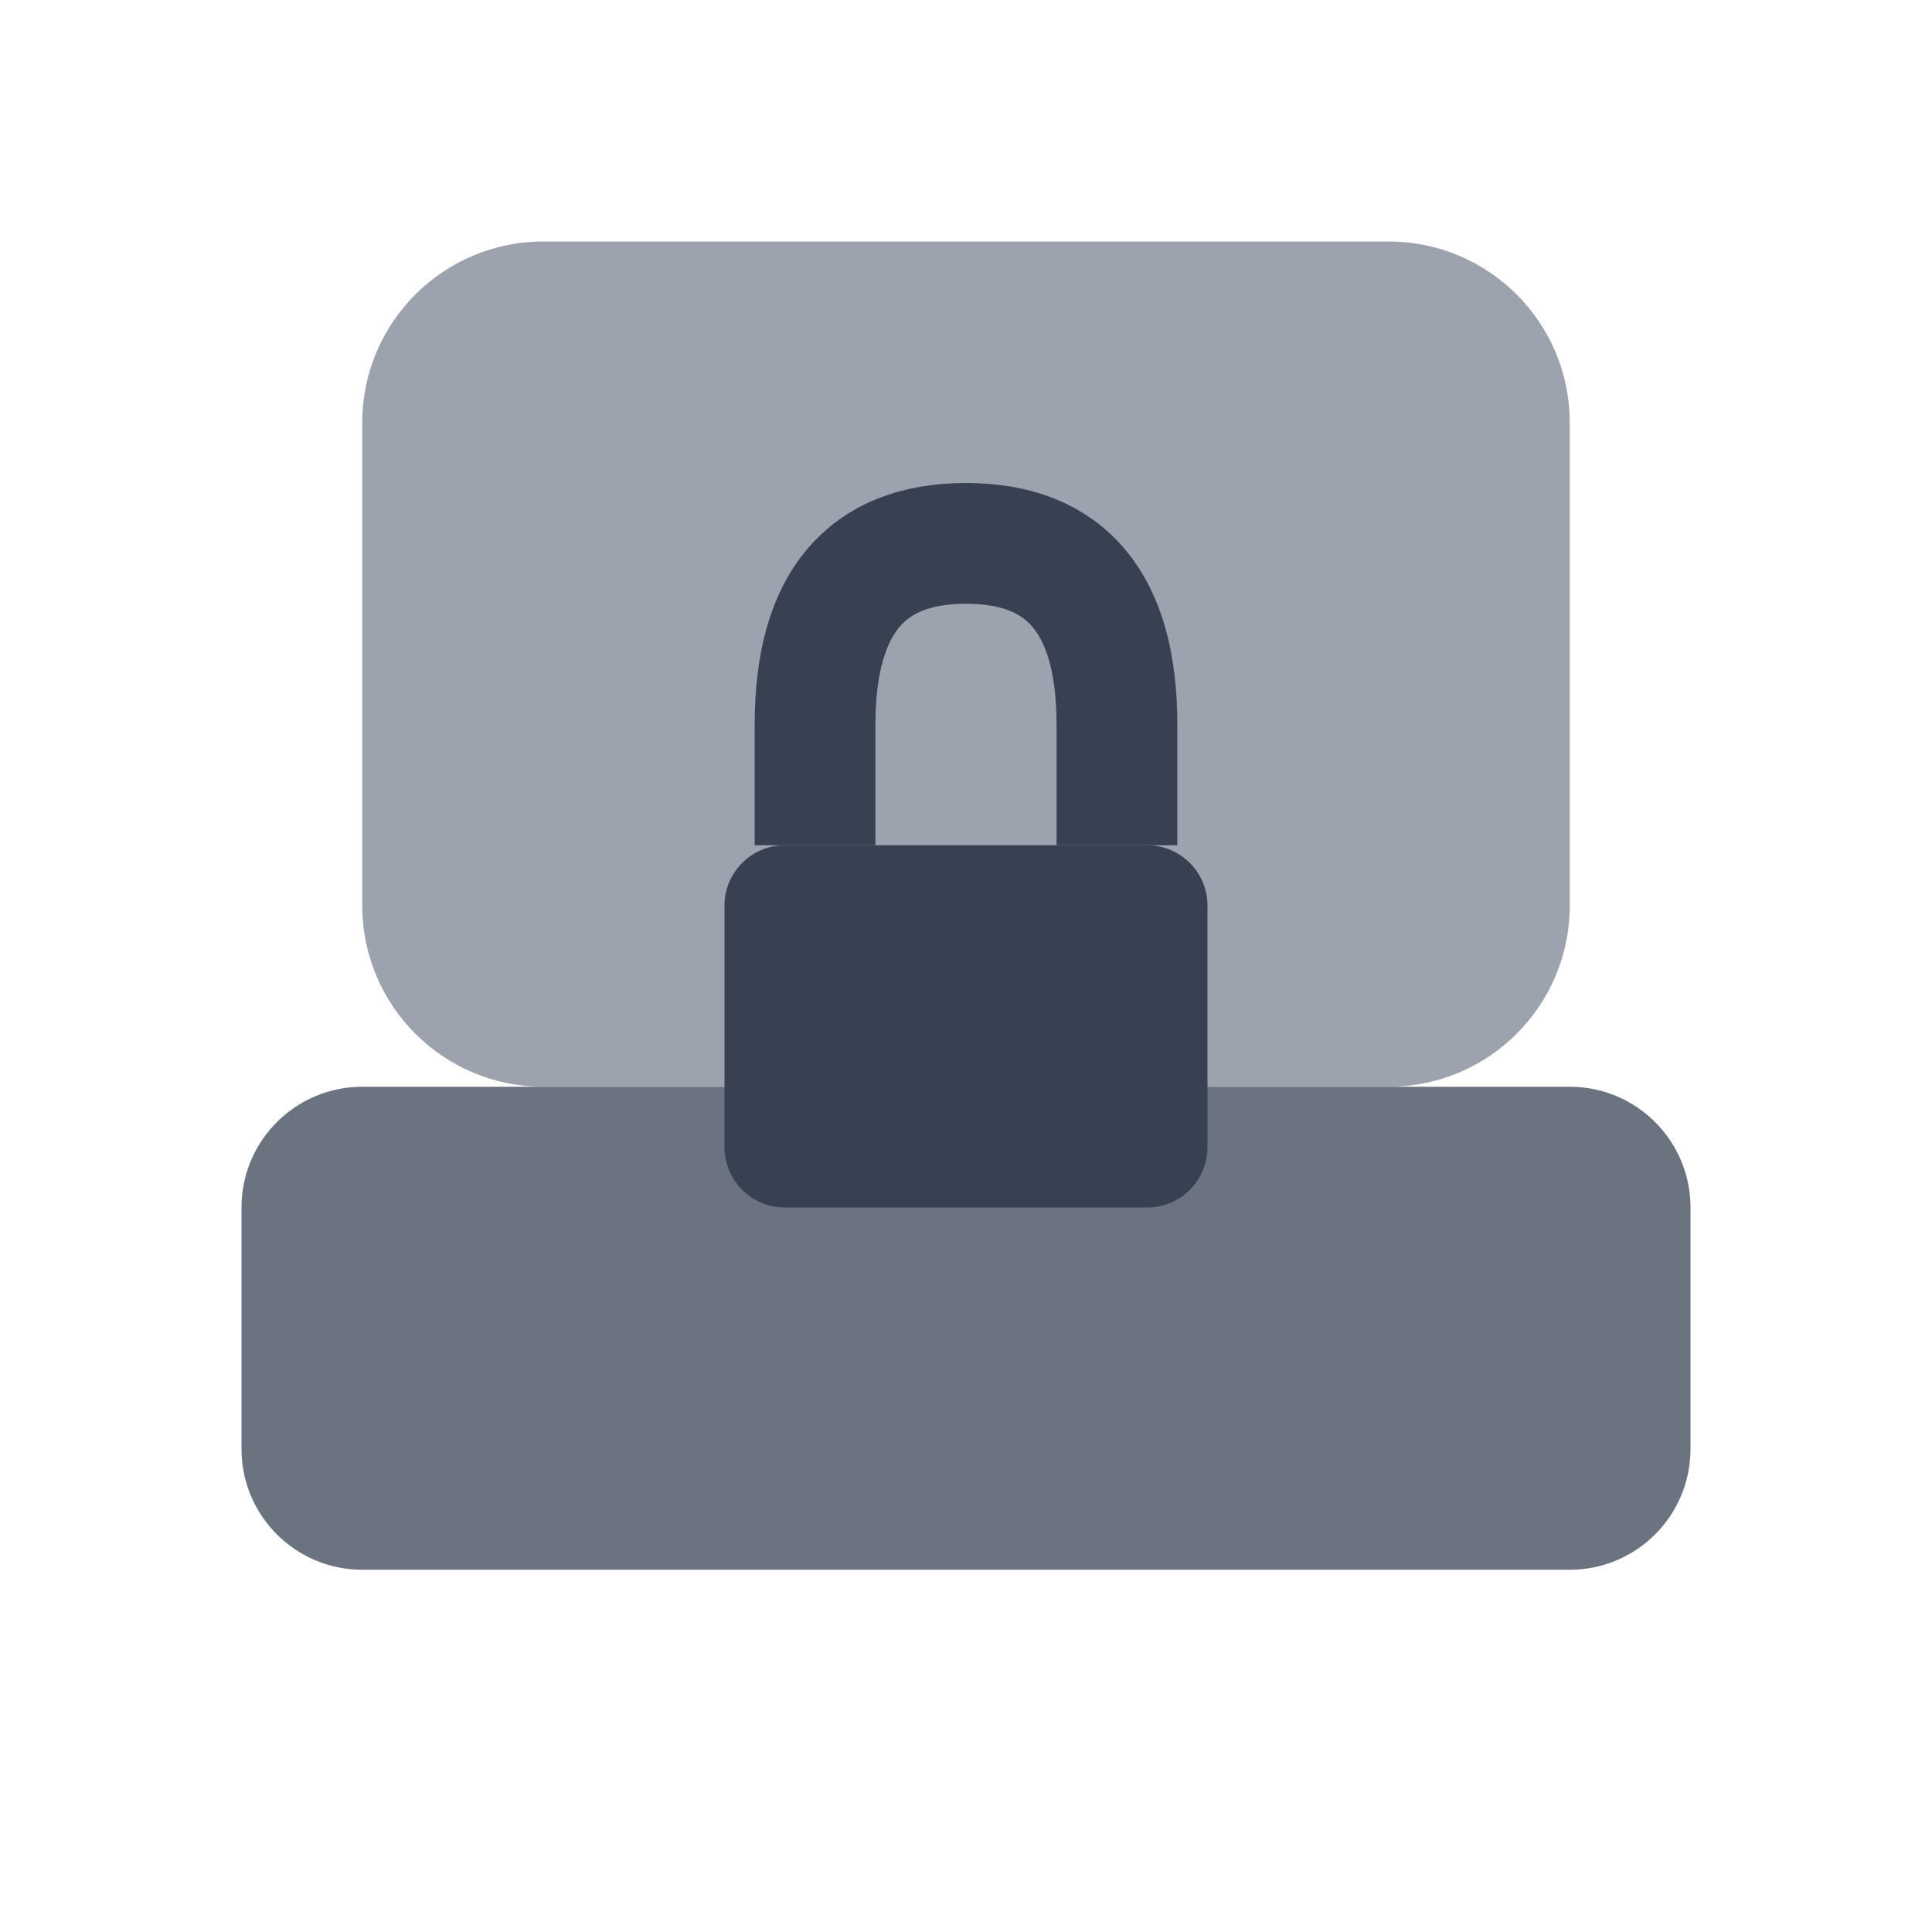
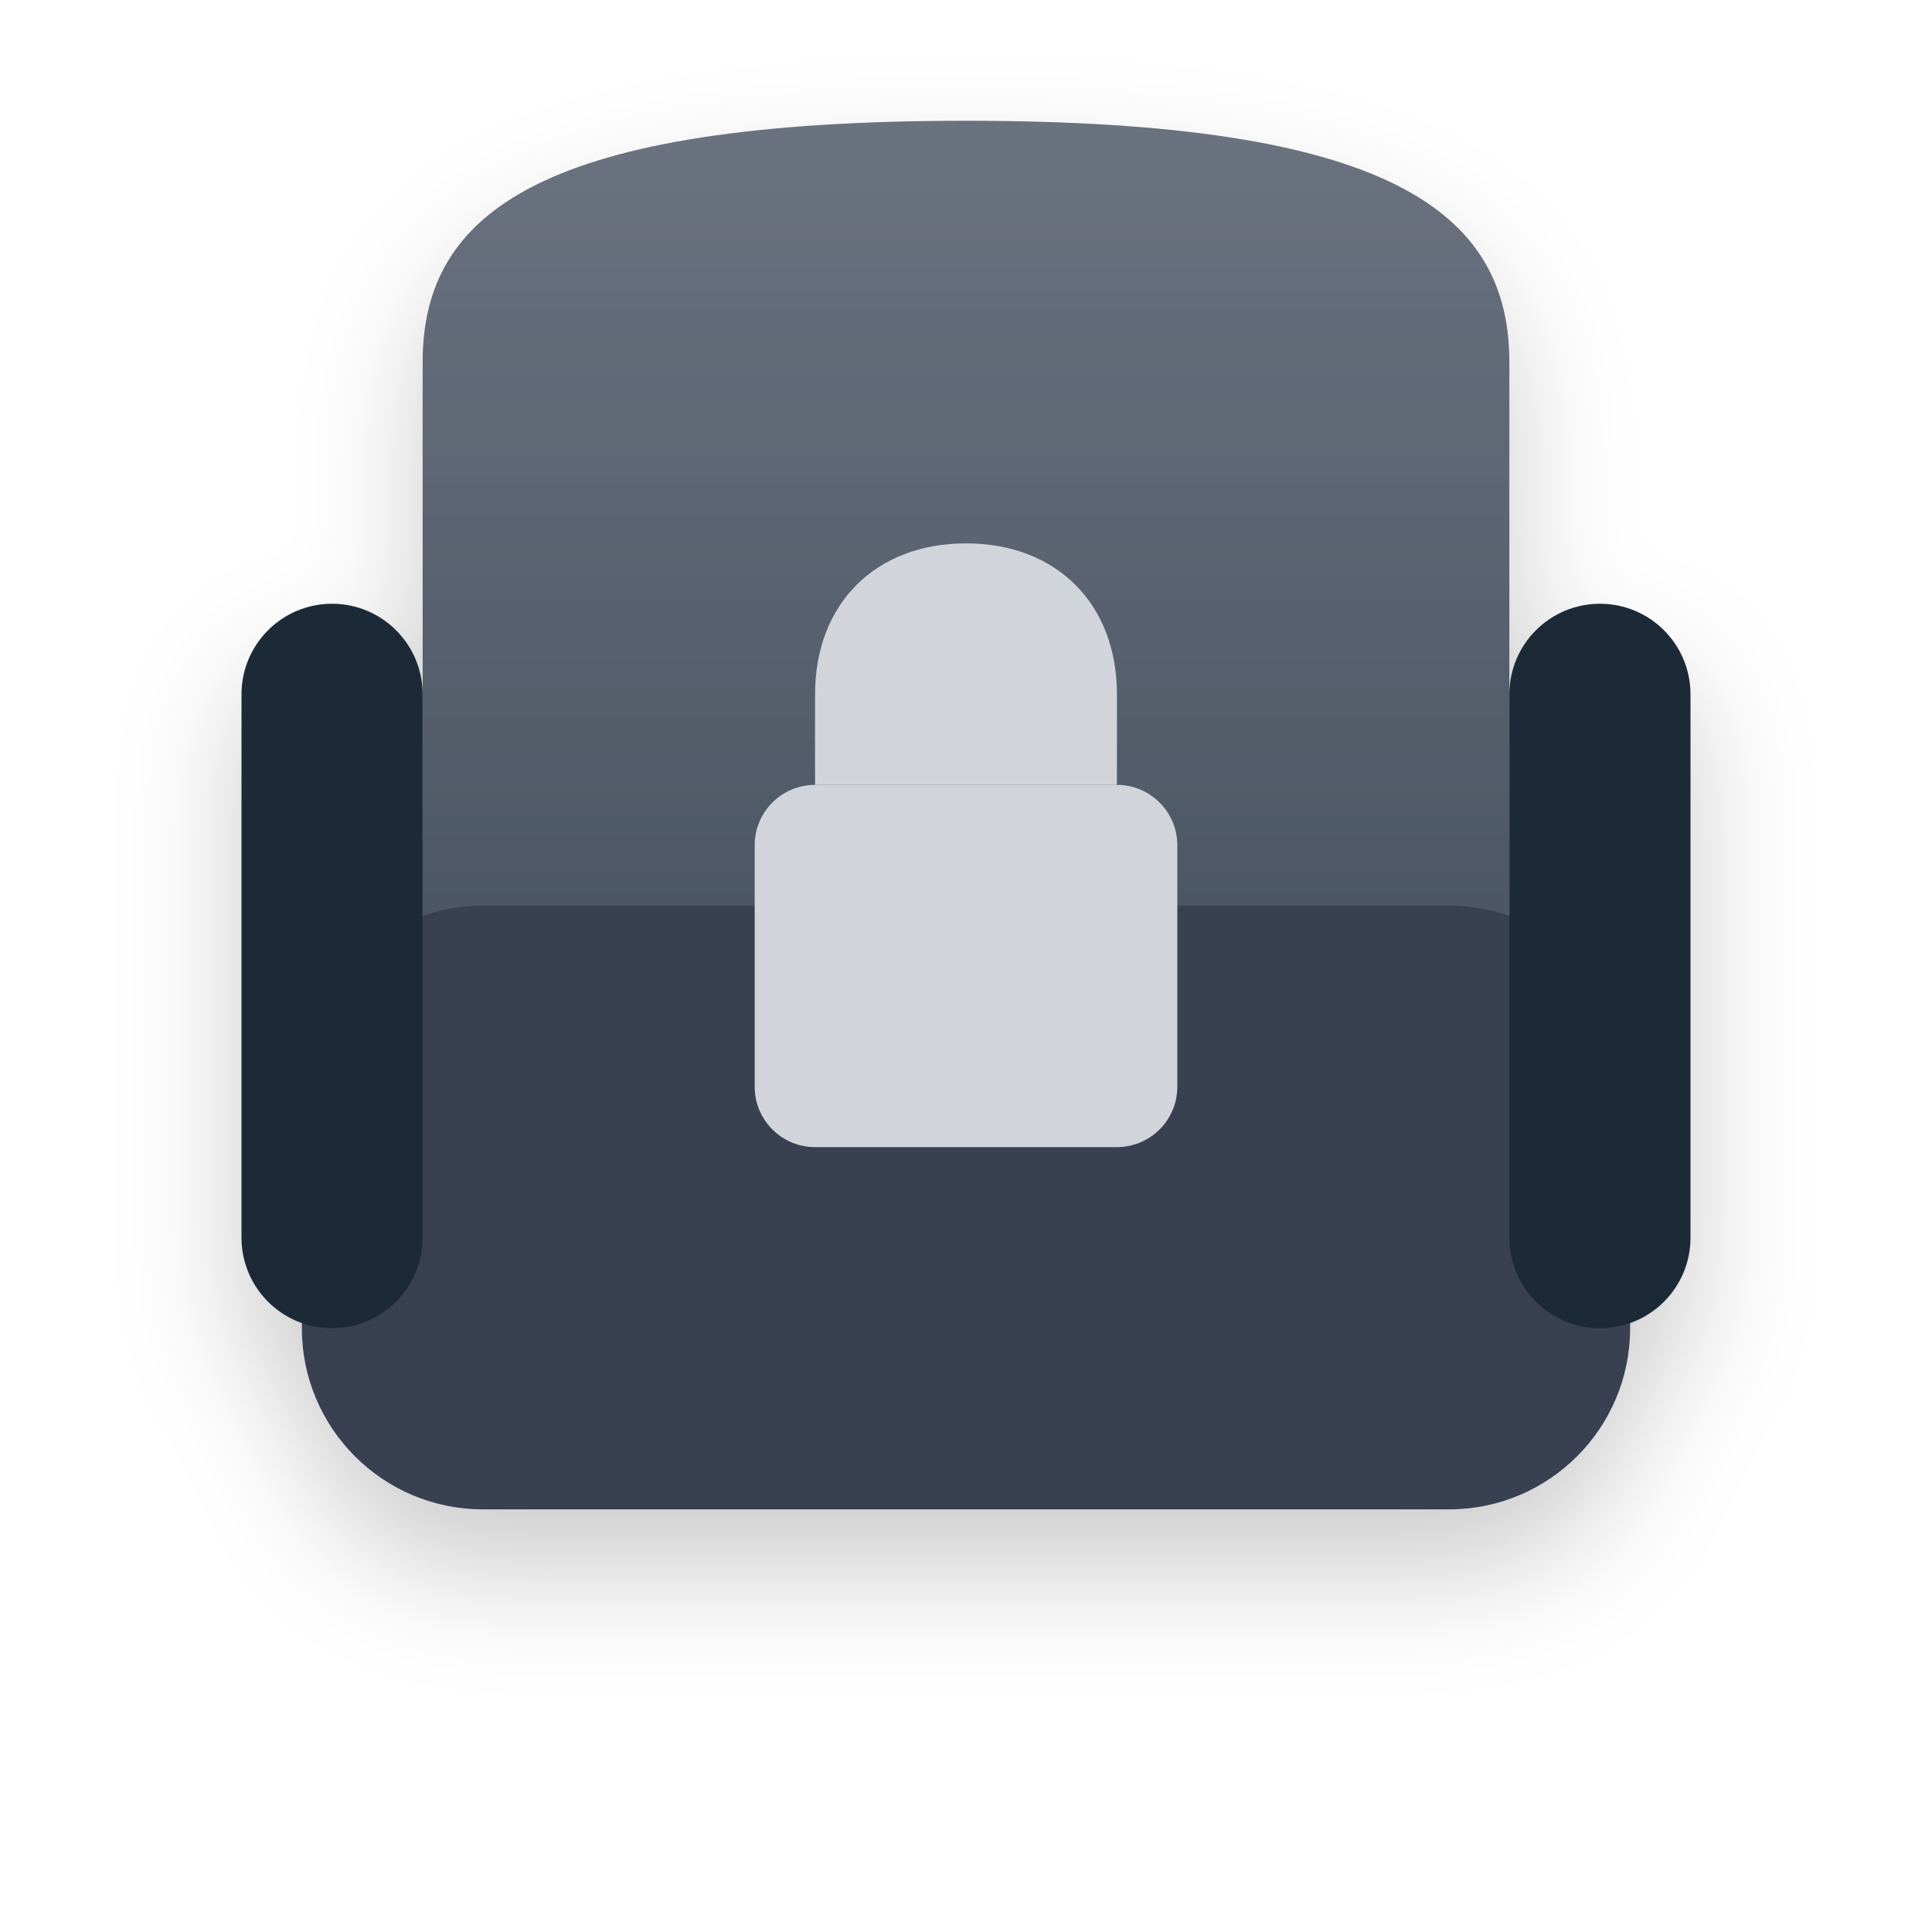
<svg xmlns="http://www.w3.org/2000/svg" viewBox="0 0 32 32">
-   <rect x="6" y="4" width="20" height="14" rx="3" fill="#9CA3AF" />
-   <rect x="4" y="18" width="24" height="8" rx="2" fill="#6B7280" />
-   <rect x="12" y="14" width="8" height="6" rx="1" fill="#374151" />
-   <path d="M13.5 14 V12 Q13.5 9 16 9 Q18.5 9 18.5 12 V14" stroke="#374151" stroke-width="2" fill="none" />
+   <defs>
+     <filter id="soft-shadow-lock" x="-50%" y="-50%" width="200%" height="200%">
+       <feGaussianBlur in="SourceAlpha" stdDeviation="1" result="blur" />
+       <feOffset in="blur" dx="0" dy="1" result="offsetBlur" />
+       <feComponentTransfer>
+         <feFuncA type="linear" slope="0.2" />
+       </feComponentTransfer>
+       <feMerge>
+         <feMergeNode />
+         <feMergeNode in="SourceGraphic" />
+       </feMerge>
+     </filter>
+     <linearGradient id="seat-gradient-lock" x1="0%" y1="0%" x2="0%" y2="100%">
+       <stop offset="0%" style="stop-color:#6B7280;stop-opacity:1" />
+       <stop offset="100%" style="stop-color:#4B5563;stop-opacity:1" />
+     </linearGradient>
+   </defs>
+   <g filter="url(#soft-shadow-lock)">
+     <path d="M7 6C7 3.5 9 2 16 2C23 2 25 3.5 25 6V16H7V6Z" fill="url(#seat-gradient-lock)" />
+     <rect x="5" y="15" width="22" height="10" rx="3" fill="#374151" />
+     <rect x="4" y="10" width="3" height="12" rx="1.5" fill="#1F2937" />
+     <rect x="25" y="10" width="3" height="12" rx="1.5" fill="#1F2937" />
+     <path d="M16 8 C14.5 8 13.5 9 13.5 10.5 V12 H18.5 V10.5 C18.5 9 17.5 8 16 8 Z" fill="#D1D5DB" transform="translate(0, 1)" />
+     <rect x="12.5" y="13" width="7" height="6" rx="1" fill="#D1D5DB" />
+   </g>
</svg>
